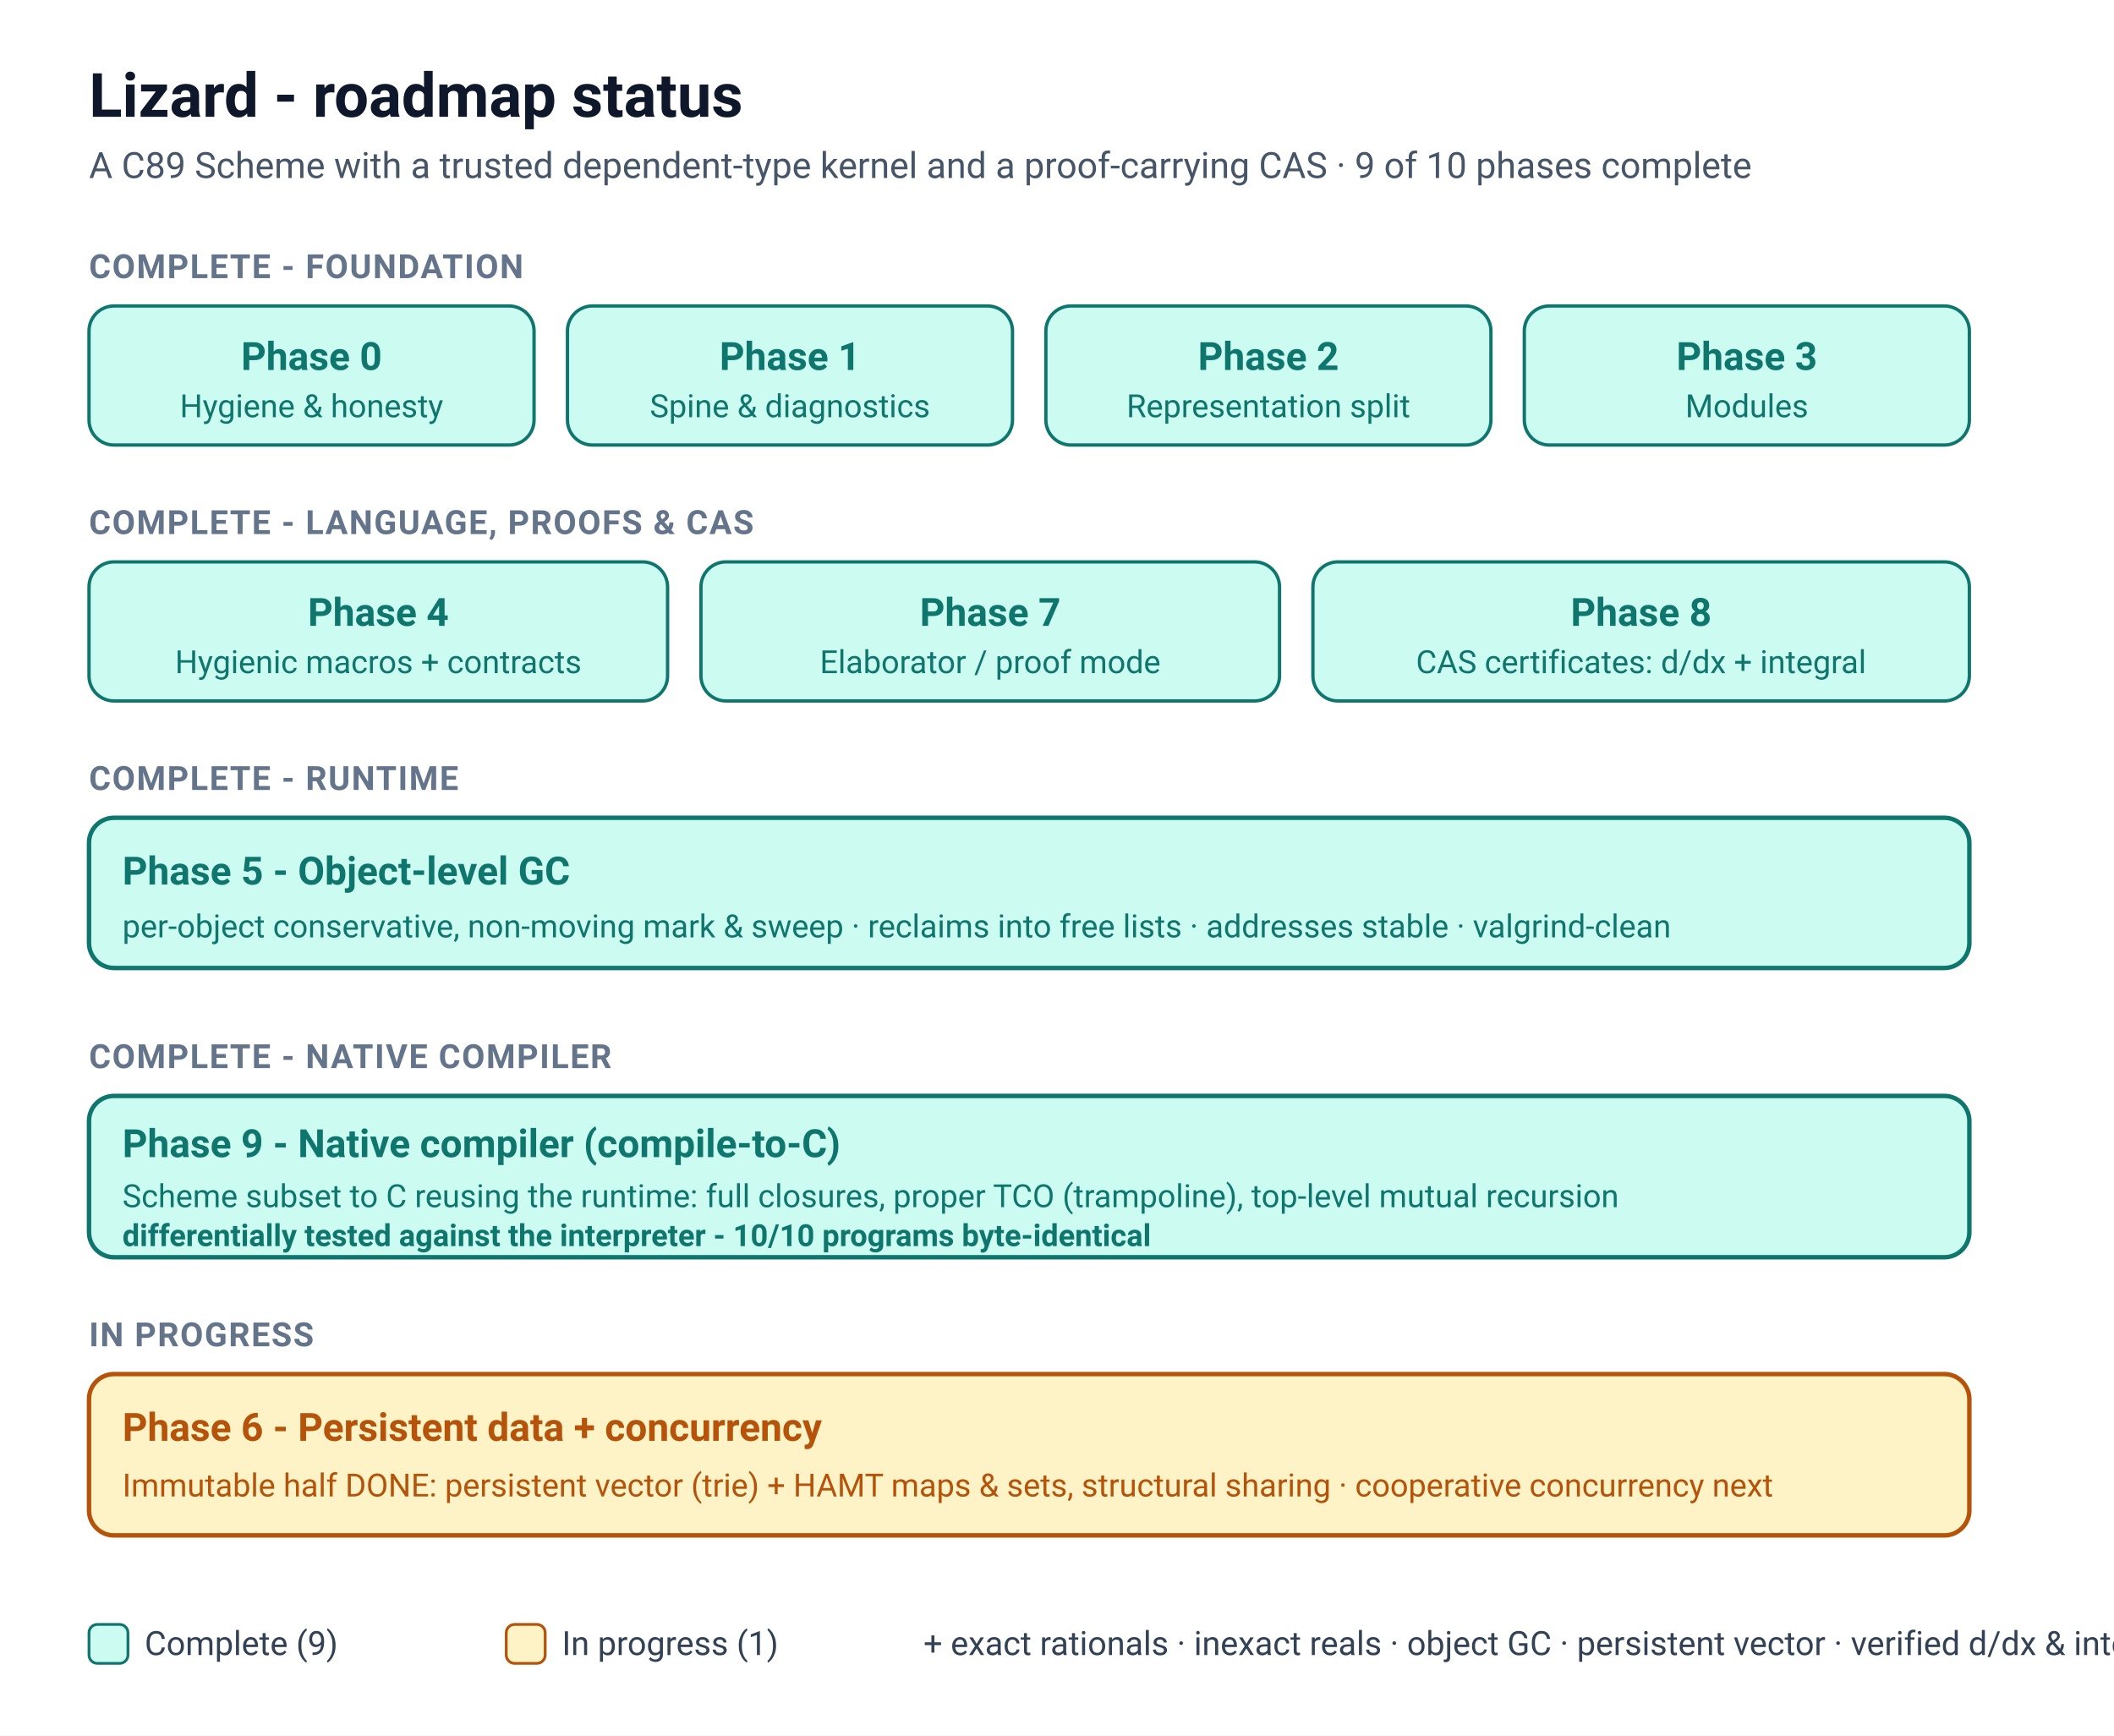
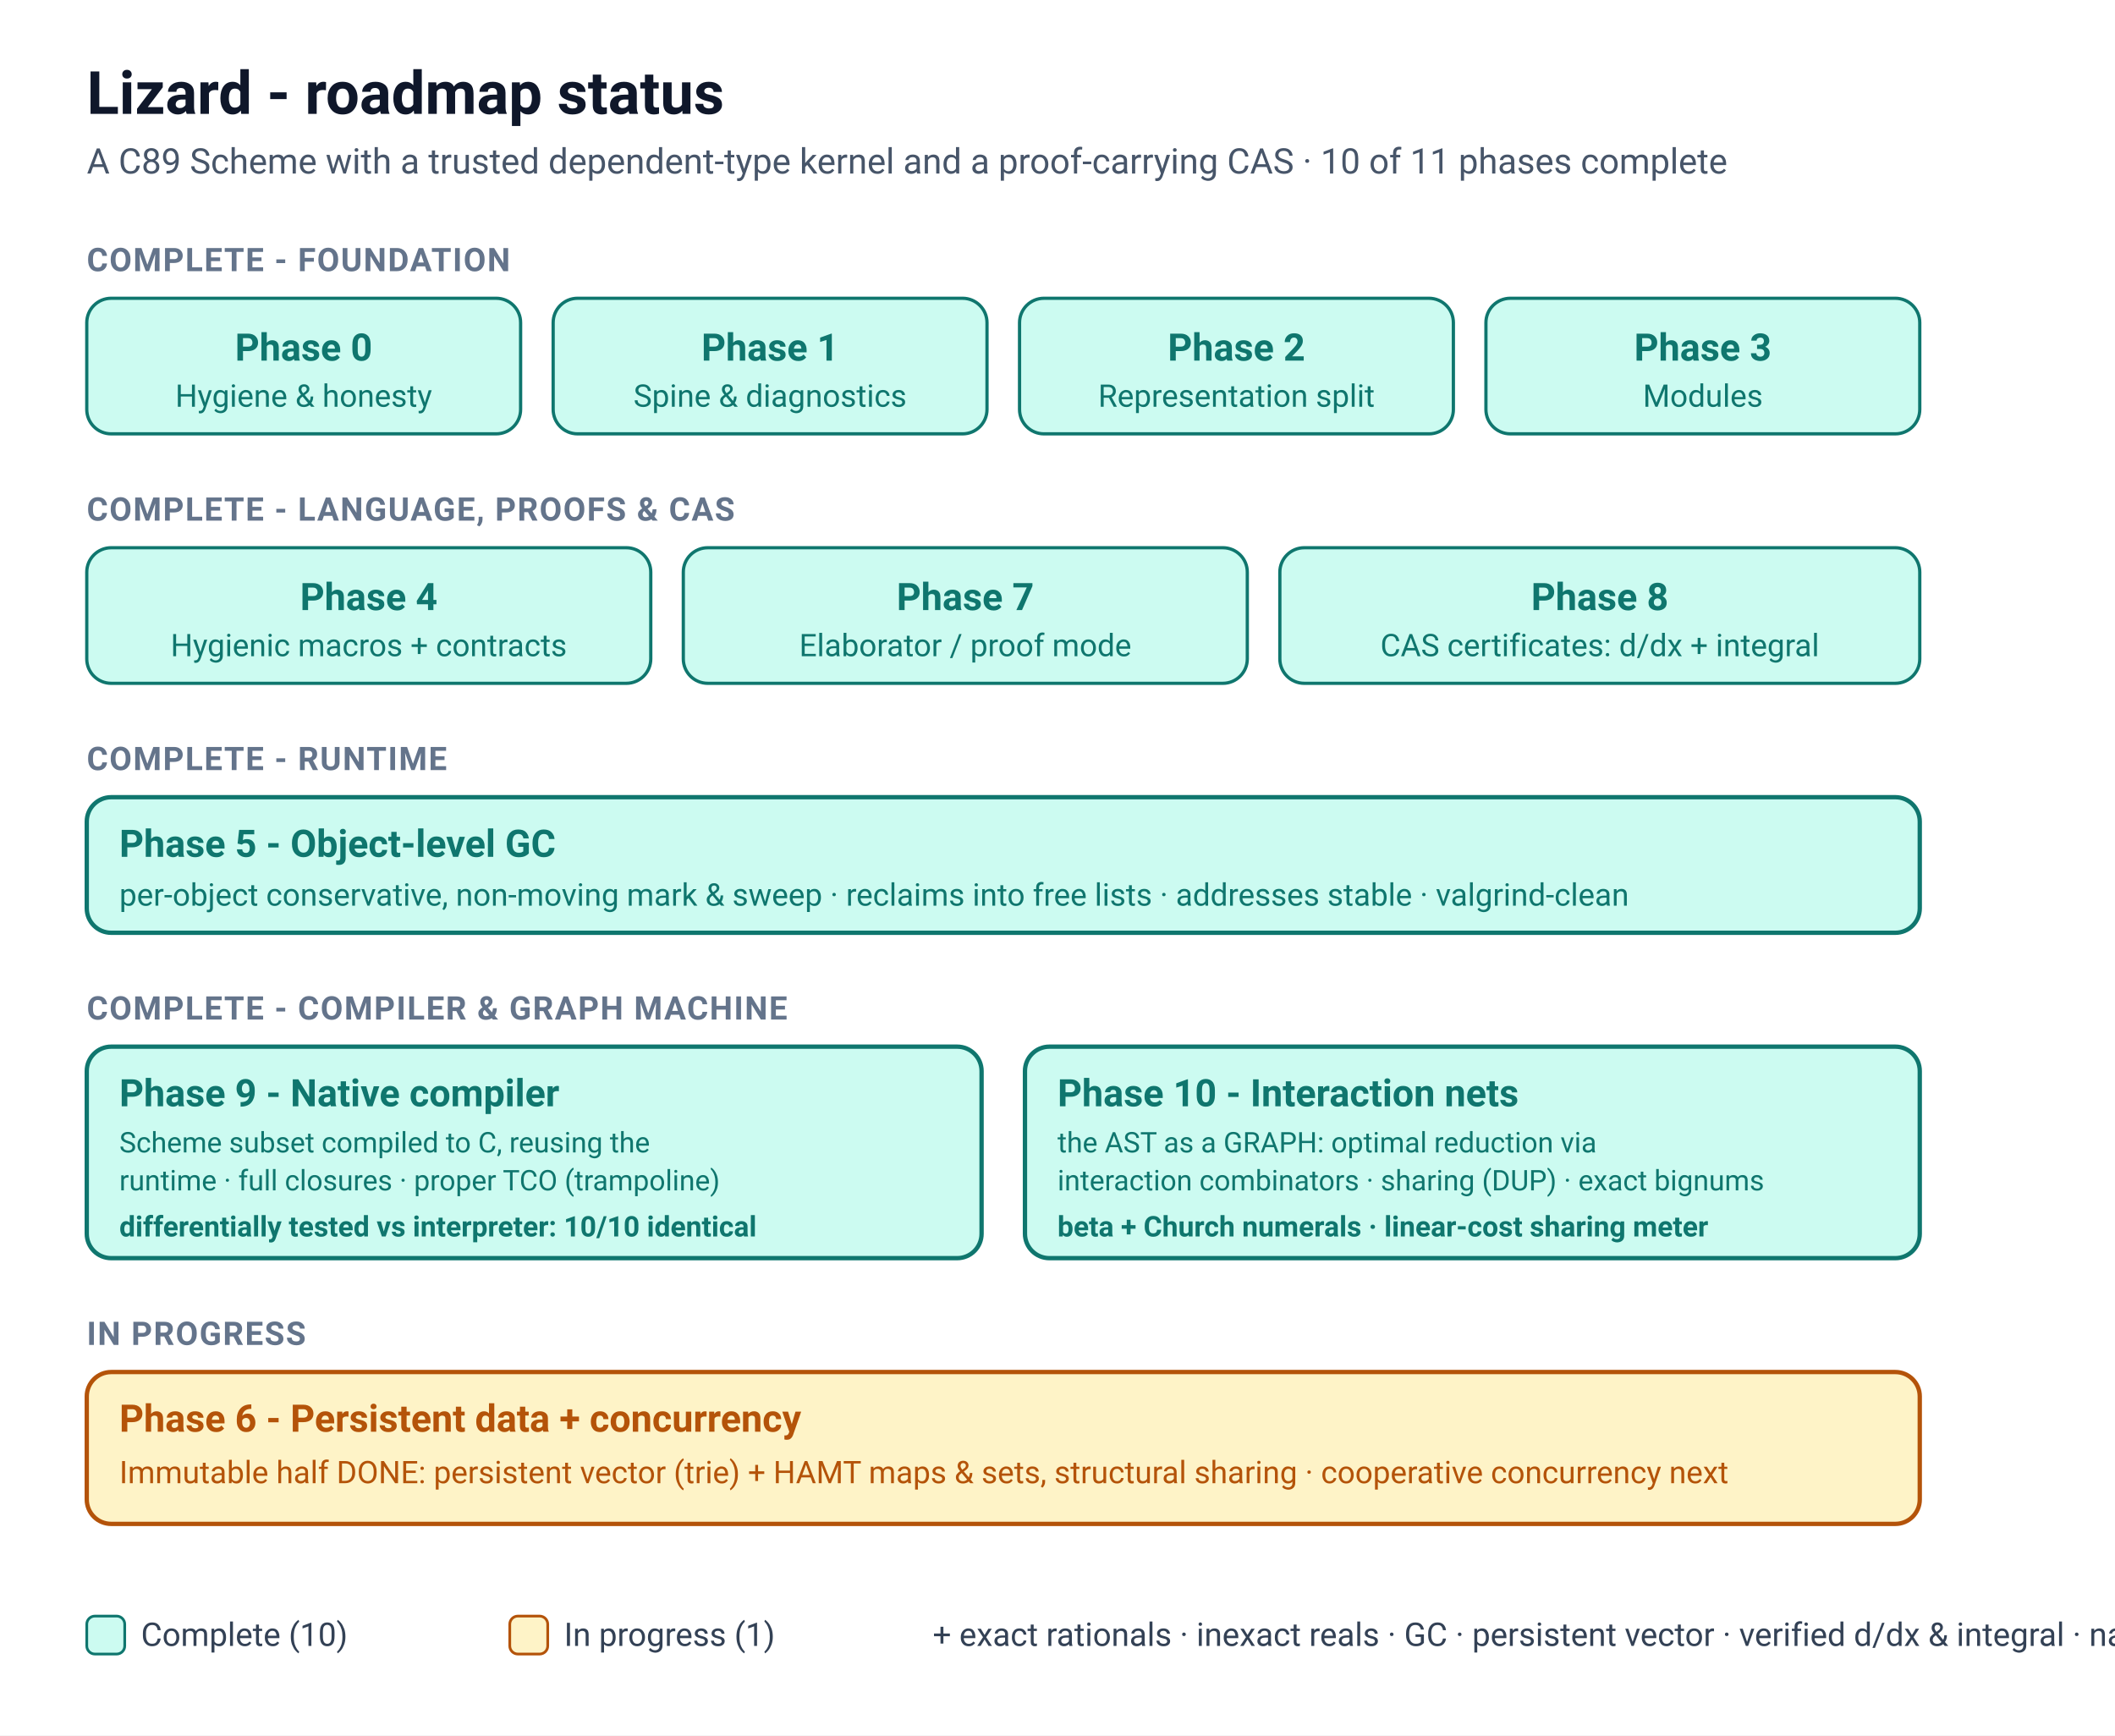
- <svg xmlns="http://www.w3.org/2000/svg" width="760" height="624" viewBox="0 0 760 624" font-family="-apple-system,Segoe UI,Roboto,Helvetica,Arial,sans-serif">
+ <svg xmlns="http://www.w3.org/2000/svg" width="780" height="640" viewBox="0 0 780 640" font-family="-apple-system,Segoe UI,Roboto,Helvetica,Arial,sans-serif">
  <defs>
    <style>
      .title{font-size:22px;font-weight:700;fill:#0f172a}.sub{font-size:13px;fill:#475569}
      .tier{font-size:12px;font-weight:600;fill:#64748b;letter-spacing:.04em}
      .ph{font-size:14px;font-weight:700}.nm{font-size:11.5px}.lg{font-size:12px;fill:#334155}
-       .done{fill:#0f766e}.prog{fill:#b45309}.plan{fill:#475569}.new{font-size:11px;font-weight:700;fill:#0f766e}
+       .sm{font-size:10.5px}
+       .done{fill:#0f766e}.prog{fill:#b45309}.plan{fill:#475569}.new{font-size:10.5px;font-weight:700;fill:#0f766e}
    </style>
  </defs>
-   <rect x="0" y="0" width="760" height="624" fill="#ffffff" />
+   <rect x="0" y="0" width="780" height="640" fill="#ffffff" />
  <text class="title" x="32" y="42">Lizard - roadmap status</text>
-   <text class="sub" x="32" y="64">A C89 Scheme with a trusted dependent-type kernel and a proof-carrying CAS · 9 of 10 phases complete</text>
+   <text class="sub" x="32" y="64">A C89 Scheme with a trusted dependent-type kernel and a proof-carrying CAS · 10 of 11 phases complete</text>
  <text class="tier" x="32" y="100">COMPLETE - FOUNDATION</text>
  <g>
    <rect x="32" y="110" width="160" height="50" rx="9" fill="#ccfbf1" stroke="#0f766e" stroke-width="1.2" />
    <text class="ph done" x="112" y="133" text-anchor="middle">Phase 0</text>
    <text class="nm done" x="112" y="150" text-anchor="middle">Hygiene &amp; honesty</text>
    <rect x="204" y="110" width="160" height="50" rx="9" fill="#ccfbf1" stroke="#0f766e" stroke-width="1.2" />
    <text class="ph done" x="284" y="133" text-anchor="middle">Phase 1</text>
    <text class="nm done" x="284" y="150" text-anchor="middle">Spine &amp; diagnostics</text>
    <rect x="376" y="110" width="160" height="50" rx="9" fill="#ccfbf1" stroke="#0f766e" stroke-width="1.2" />
    <text class="ph done" x="456" y="133" text-anchor="middle">Phase 2</text>
    <text class="nm done" x="456" y="150" text-anchor="middle">Representation split</text>
    <rect x="548" y="110" width="160" height="50" rx="9" fill="#ccfbf1" stroke="#0f766e" stroke-width="1.2" />
    <text class="ph done" x="628" y="133" text-anchor="middle">Phase 3</text>
    <text class="nm done" x="628" y="150" text-anchor="middle">Modules</text>
  </g>
  <text class="tier" x="32" y="192">COMPLETE - LANGUAGE, PROOFS &amp; CAS</text>
  <g>
    <rect x="32" y="202" width="208" height="50" rx="9" fill="#ccfbf1" stroke="#0f766e" stroke-width="1.2" />
    <text class="ph done" x="136" y="225" text-anchor="middle">Phase 4</text>
    <text class="nm done" x="136" y="242" text-anchor="middle">Hygienic macros + contracts</text>
    <rect x="252" y="202" width="208" height="50" rx="9" fill="#ccfbf1" stroke="#0f766e" stroke-width="1.2" />
    <text class="ph done" x="356" y="225" text-anchor="middle">Phase 7</text>
    <text class="nm done" x="356" y="242" text-anchor="middle">Elaborator / proof mode</text>
    <rect x="472" y="202" width="236" height="50" rx="9" fill="#ccfbf1" stroke="#0f766e" stroke-width="1.2" />
    <text class="ph done" x="590" y="225" text-anchor="middle">Phase 8</text>
    <text class="nm done" x="590" y="242" text-anchor="middle">CAS certificates: d/dx + integral</text>
  </g>
  <text class="tier" x="32" y="284">COMPLETE - RUNTIME</text>
  <g>
-     <rect x="32" y="294" width="676" height="54" rx="9" fill="#ccfbf1" stroke="#0f766e" stroke-width="1.6" />
-     <text class="ph done" x="44" y="318">Phase 5 - Object-level GC</text>
-     <text class="nm done" x="44" y="337">per-object conservative, non-moving mark &amp; sweep · reclaims into free lists · addresses stable · valgrind-clean</text>
+     <rect x="32" y="294" width="676" height="50" rx="9" fill="#ccfbf1" stroke="#0f766e" stroke-width="1.6" />
+     <text class="ph done" x="44" y="316">Phase 5 - Object-level GC</text>
+     <text class="nm done" x="44" y="334">per-object conservative, non-moving mark &amp; sweep · reclaims into free lists · addresses stable · valgrind-clean</text>
  </g>
-   <text class="tier" x="32" y="384">COMPLETE - NATIVE COMPILER</text>
+   <text class="tier" x="32" y="376">COMPLETE - COMPILER &amp; GRAPH MACHINE</text>
  <g>
-     <rect x="32" y="394" width="676" height="58" rx="9" fill="#ccfbf1" stroke="#0f766e" stroke-width="1.6" />
-     <text class="ph done" x="44" y="416">Phase 9 - Native compiler (compile-to-C)</text>
-     <text class="nm done" x="44" y="434">Scheme subset to C reusing the runtime: full closures, proper TCO (trampoline), top-level mutual recursion</text>
-     <text class="new" x="44" y="448">differentially tested against the interpreter - 10/10 programs byte-identical</text>
+     <rect x="32" y="386" width="330" height="78" rx="9" fill="#ccfbf1" stroke="#0f766e" stroke-width="1.6" />
+     <text class="ph done" x="44" y="408">Phase 9 - Native compiler</text>
+     <text class="sm done" x="44" y="425">Scheme subset compiled to C, reusing the</text>
+     <text class="sm done" x="44" y="439">runtime · full closures · proper TCO (trampoline)</text>
+     <text class="new" x="44" y="456">differentially tested vs interpreter: 10/10 identical</text>
+     <rect x="378" y="386" width="330" height="78" rx="9" fill="#ccfbf1" stroke="#0f766e" stroke-width="1.6" />
+     <text class="ph done" x="390" y="408">Phase 10 - Interaction nets</text>
+     <text class="sm done" x="390" y="425">the AST as a GRAPH: optimal reduction via</text>
+     <text class="sm done" x="390" y="439">interaction combinators · sharing (DUP) · exact bignums</text>
+     <text class="new" x="390" y="456">beta + Church numerals · linear-cost sharing meter</text>
  </g>
-   <text class="tier" x="32" y="484">IN PROGRESS</text>
+   <text class="tier" x="32" y="496">IN PROGRESS</text>
  <g>
-     <rect x="32" y="494" width="676" height="58" rx="9" fill="#fef3c7" stroke="#b45309" stroke-width="1.6" />
-     <text class="ph prog" x="44" y="518">Phase 6 - Persistent data + concurrency</text>
-     <text class="nm prog" x="44" y="538">Immutable half DONE: persistent vector (trie) + HAMT maps &amp; sets, structural sharing · cooperative concurrency next</text>
+     <rect x="32" y="506" width="676" height="56" rx="9" fill="#fef3c7" stroke="#b45309" stroke-width="1.6" />
+     <text class="ph prog" x="44" y="528">Phase 6 - Persistent data + concurrency</text>
+     <text class="nm prog" x="44" y="547">Immutable half DONE: persistent vector (trie) + HAMT maps &amp; sets, structural sharing · cooperative concurrency next</text>
  </g>
-   <g transform="translate(32,584)">
+   <g transform="translate(32,596)">
    <rect x="0" y="0" width="14" height="14" rx="3" fill="#ccfbf1" stroke="#0f766e" />
-     <text class="lg" x="20" y="11">Complete (9)</text>
-     <rect x="150" y="0" width="14" height="14" rx="3" fill="#fef3c7" stroke="#b45309" />
-     <text class="lg" x="170" y="11">In progress (1)</text>
-     <text class="lg" x="300" y="11" fill="#64748b">+ exact rationals · inexact reals · object GC · persistent vector · verified d/dx &amp; integral · native compiler</text>
+     <text class="lg" x="20" y="11">Complete (10)</text>
+     <rect x="156" y="0" width="14" height="14" rx="3" fill="#fef3c7" stroke="#b45309" />
+     <text class="lg" x="176" y="11">In progress (1)</text>
+     <text class="lg" x="312" y="11" fill="#64748b">+ exact rationals · inexact reals · GC · persistent vector · verified d/dx &amp; integral · native compiler · syntax graph</text>
  </g>
</svg>
